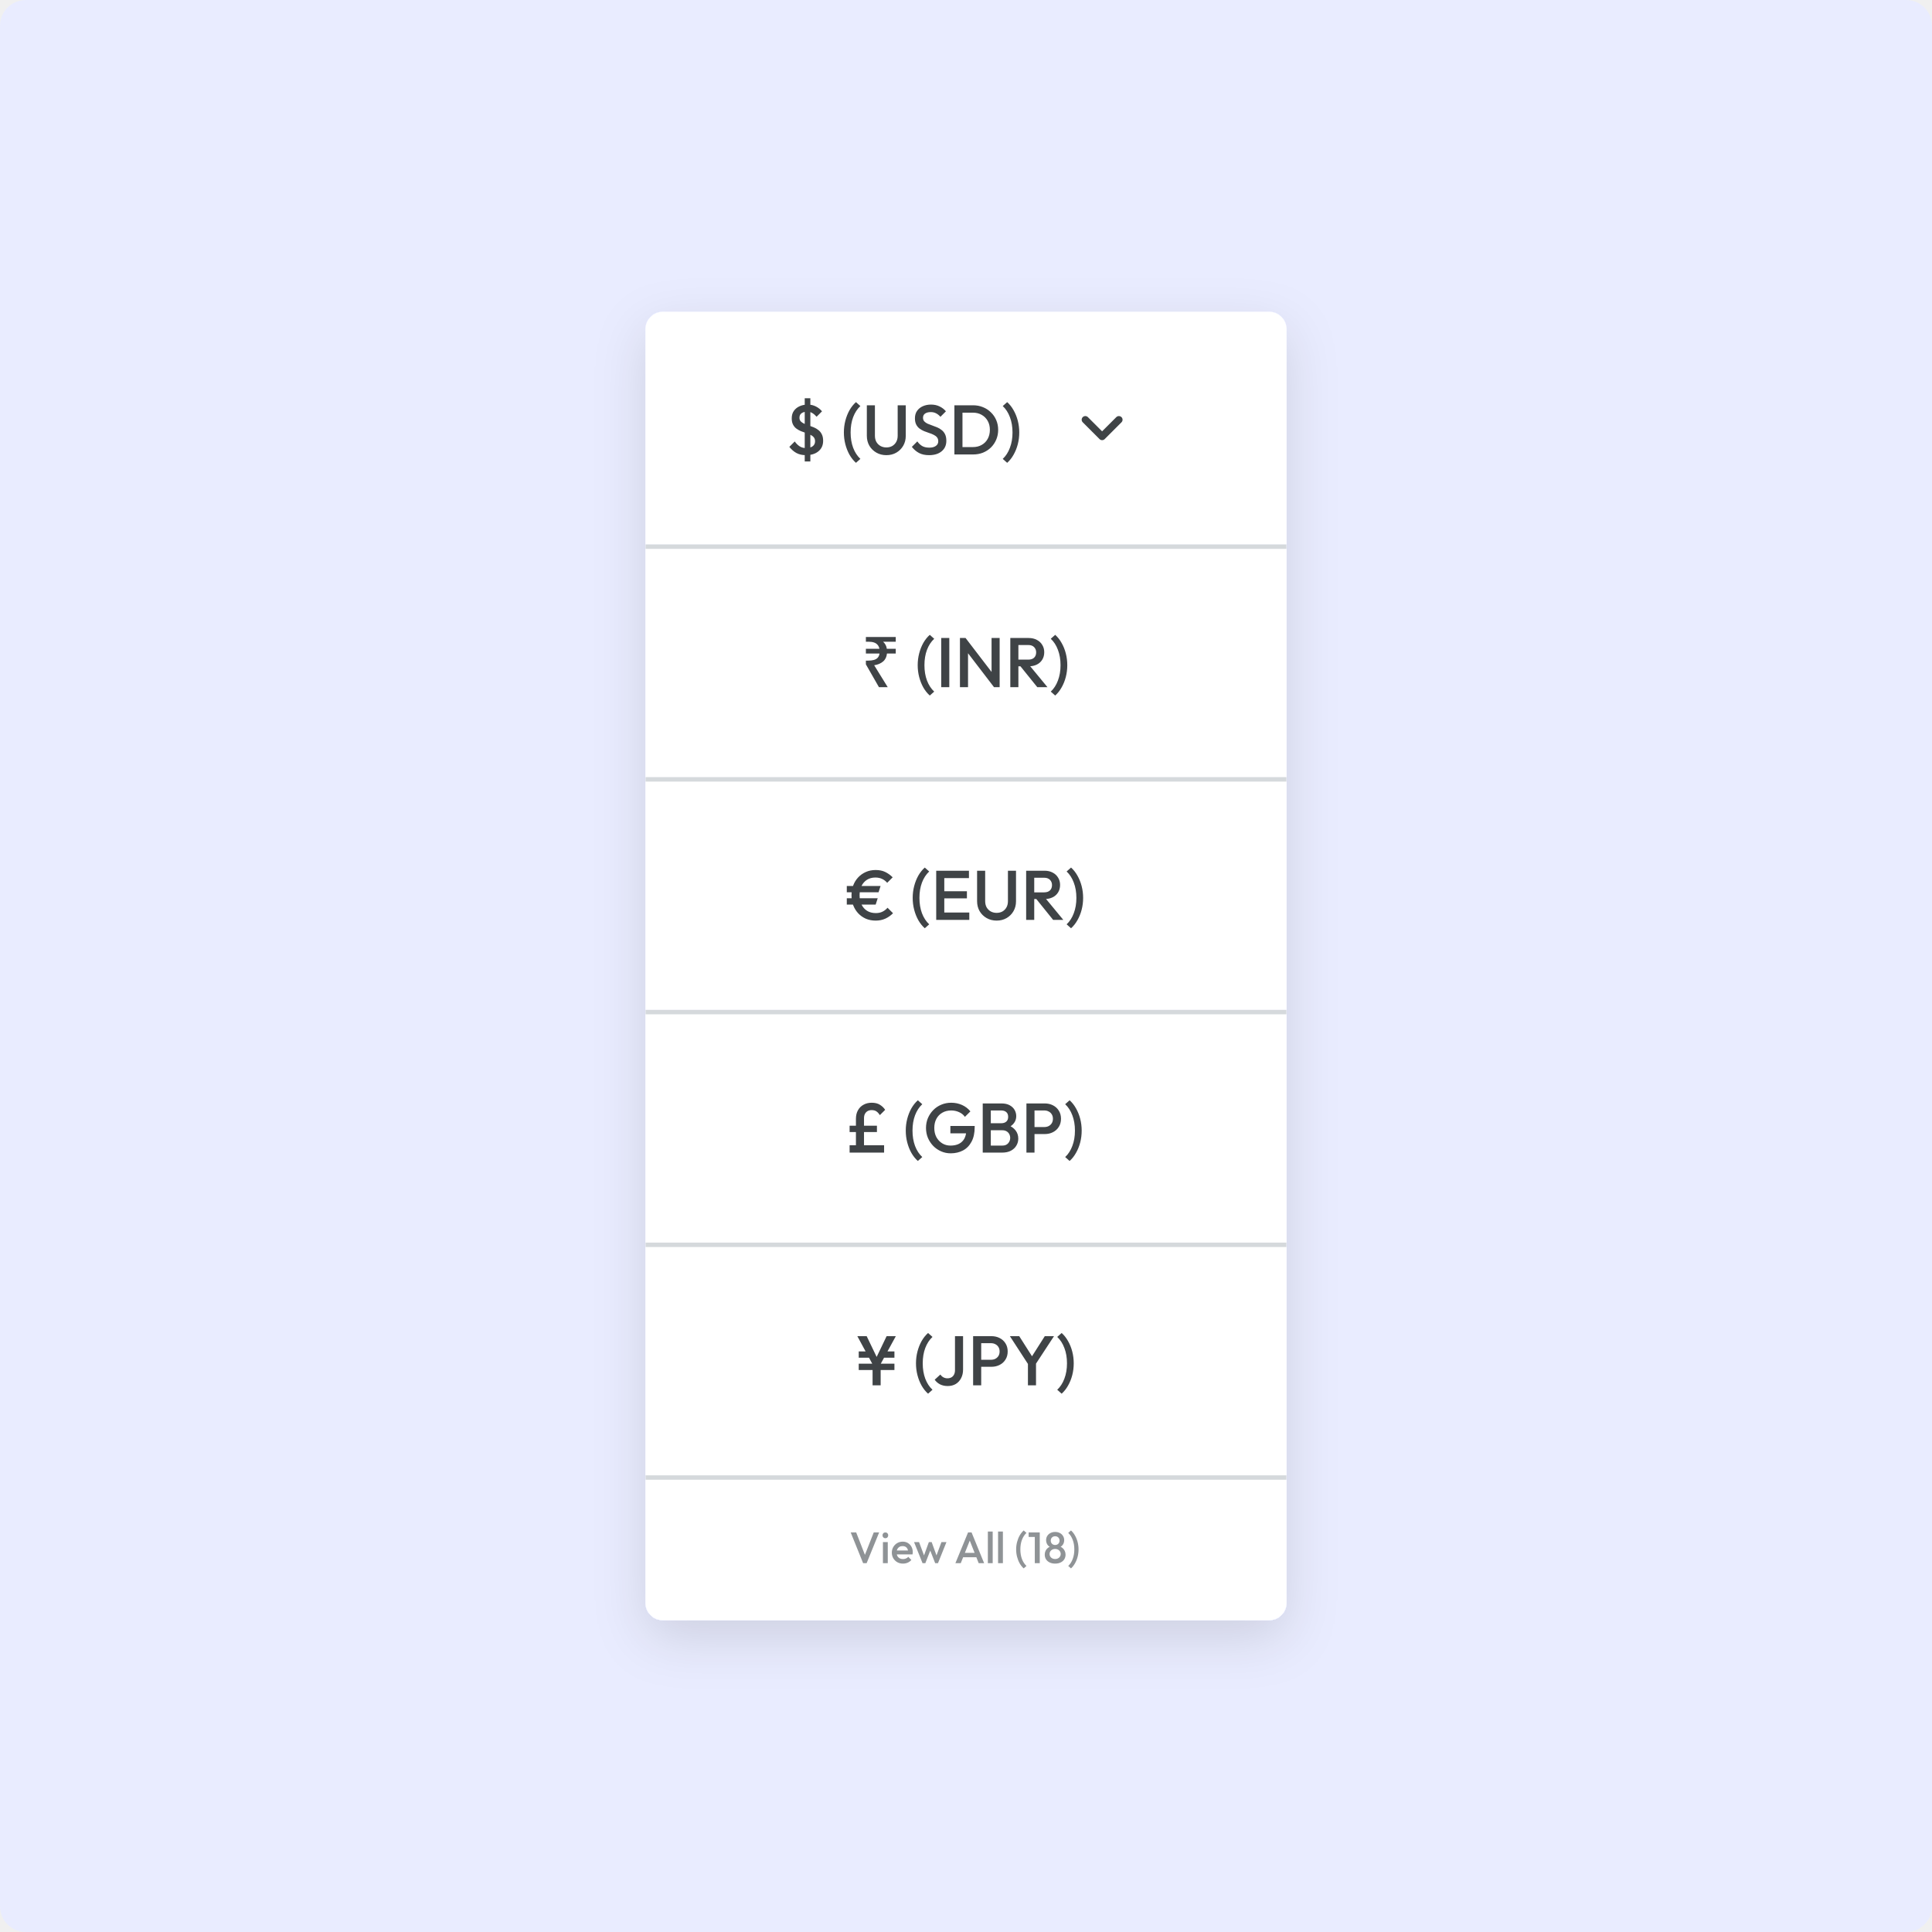
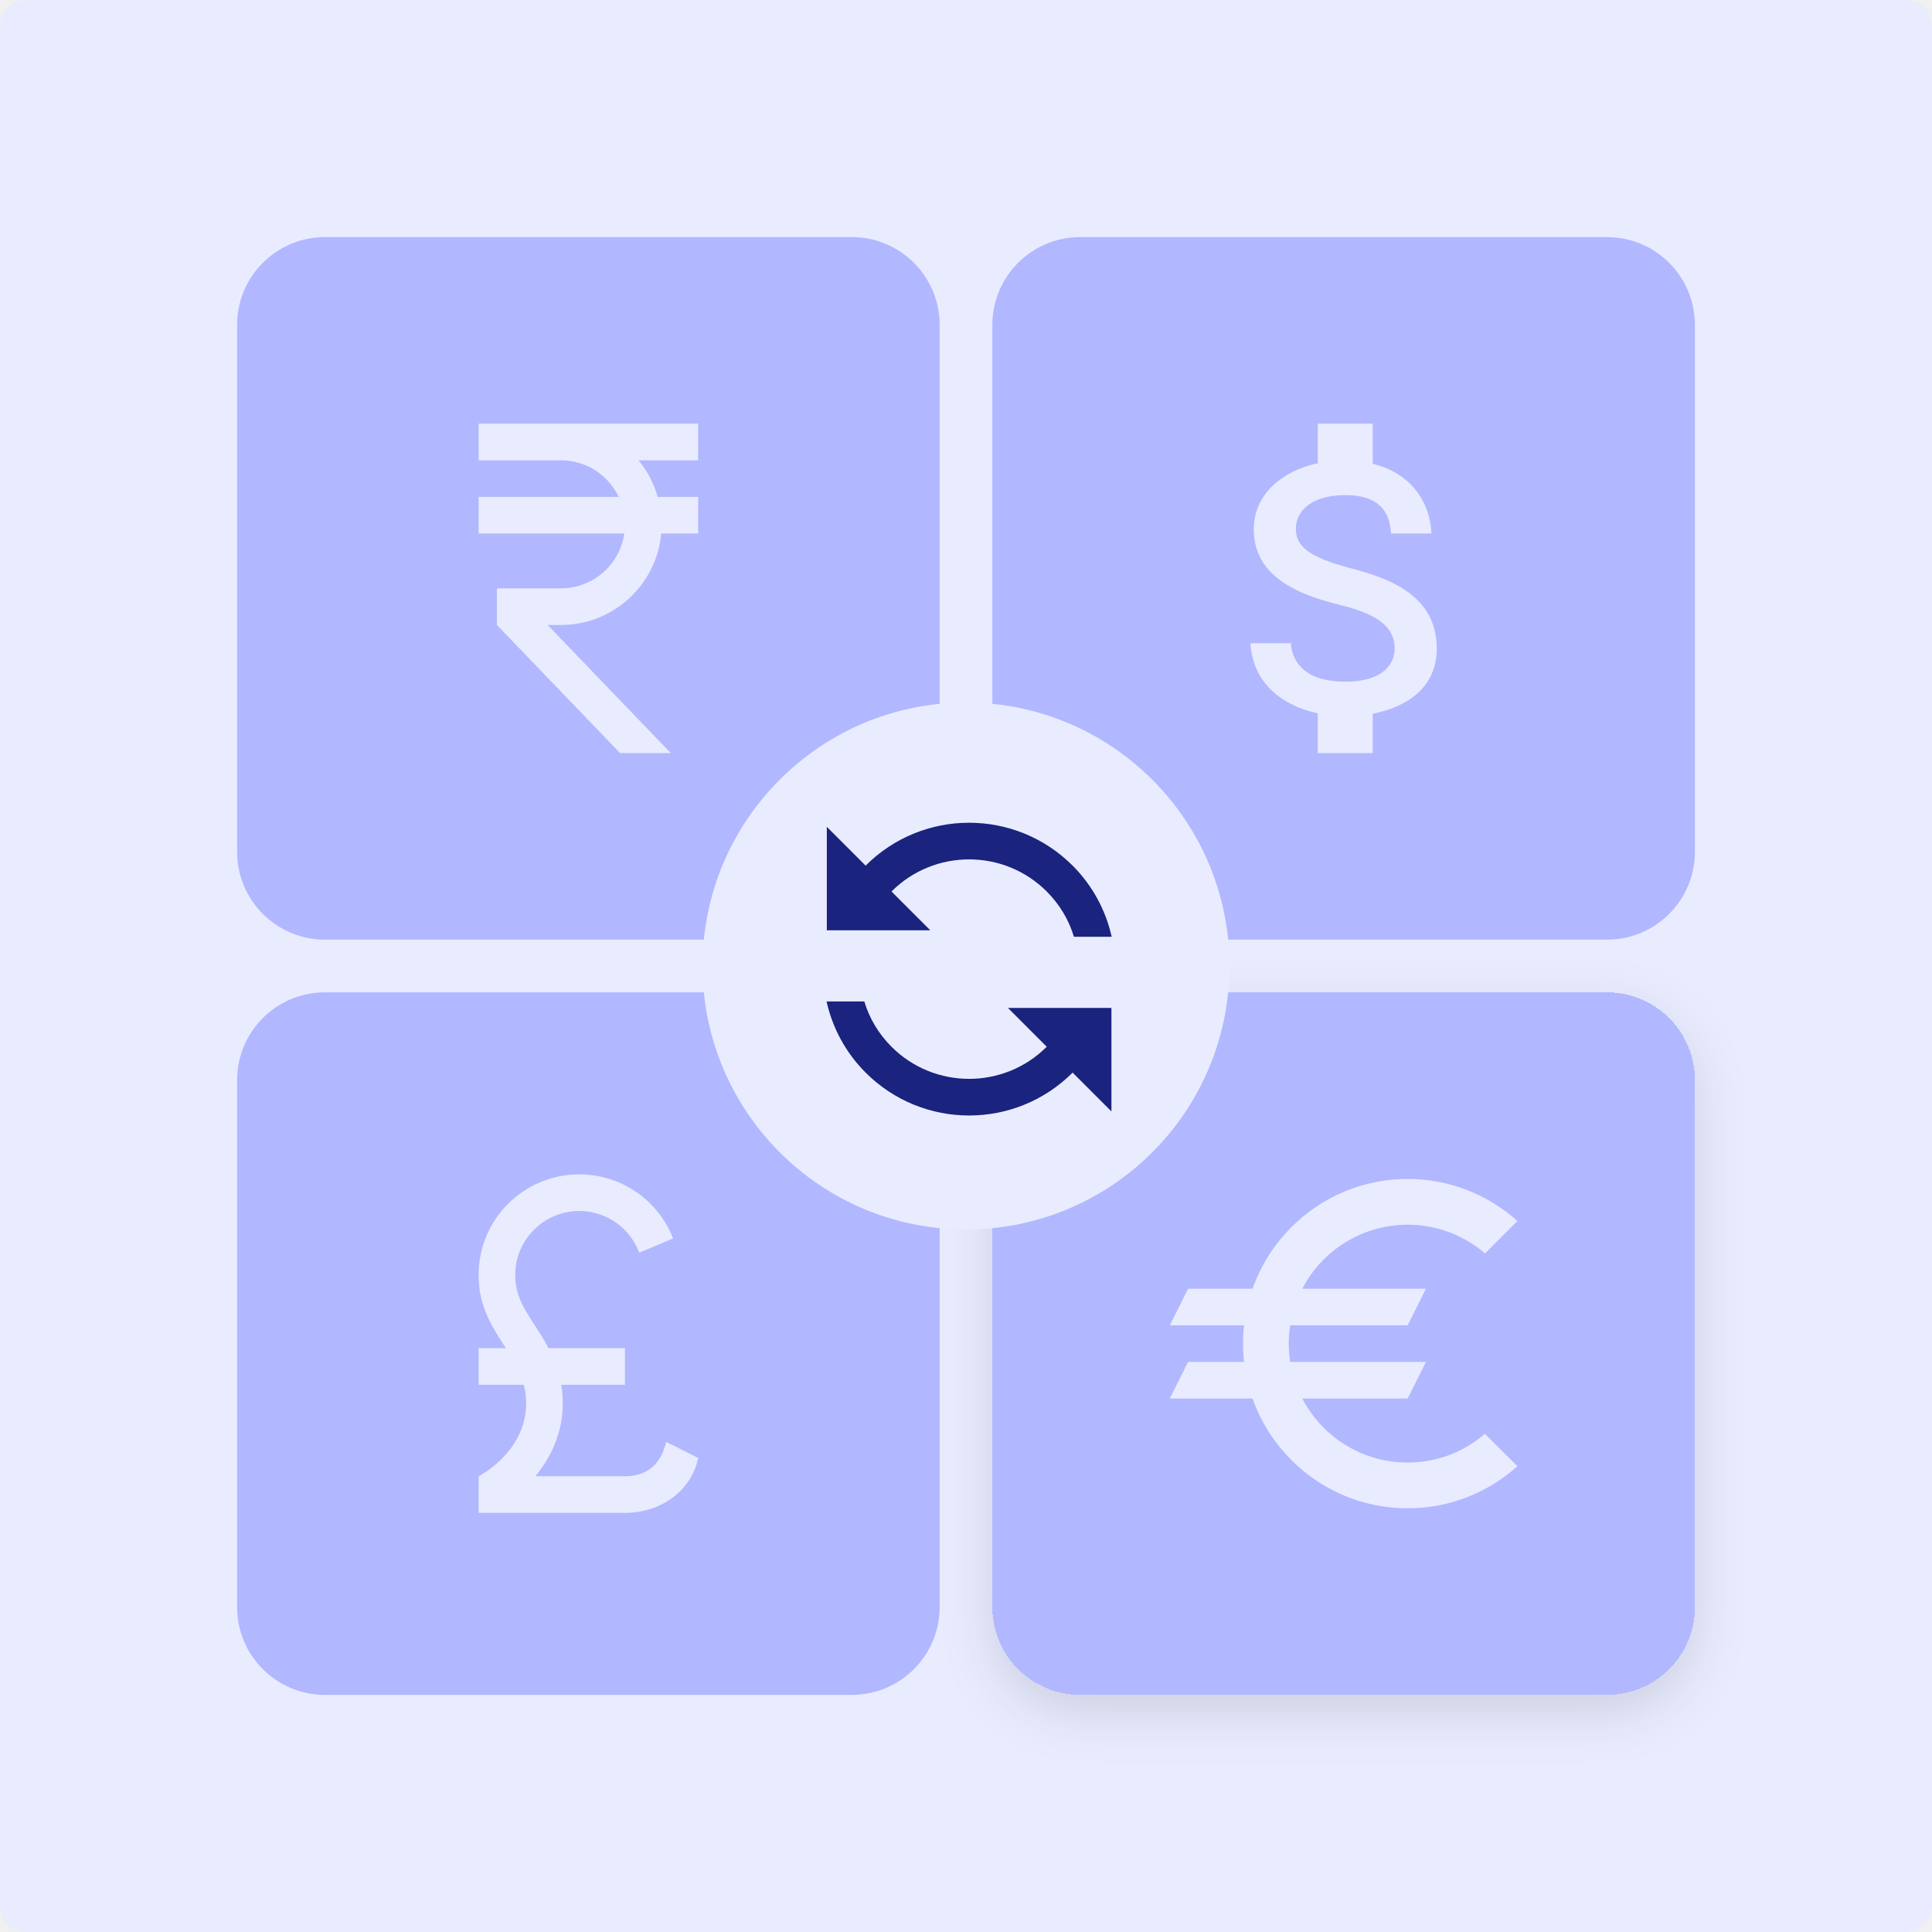
<svg xmlns="http://www.w3.org/2000/svg" width="440" height="440" viewBox="0 0 440 440" fill="none">
  <rect width="440" height="440" rx="5.867" fill="#E9ECFF" />
-   <g filter="url(#filter0_d_1787_98)">
-     <path d="M147 75C147 72.791 148.791 71 151 71H289C291.209 71 293 72.791 293 75V124H147V75Z" fill="white" />
-     <path d="M183.528 103.66C182.717 103.66 182.008 103.5 181.4 103.18C180.803 102.86 180.259 102.391 179.768 101.772L181 100.54C181.309 100.988 181.672 101.351 182.088 101.628C182.504 101.905 183.005 102.044 183.592 102.044C184.211 102.044 184.701 101.911 185.064 101.644C185.437 101.377 185.624 100.999 185.624 100.508C185.624 100.135 185.528 99.831 185.336 99.596C185.144 99.361 184.888 99.169 184.568 99.02C184.259 98.86 183.912 98.721 183.528 98.604C183.155 98.476 182.776 98.337 182.392 98.188C182.019 98.028 181.672 97.831 181.352 97.596C181.043 97.361 180.792 97.057 180.6 96.684C180.408 96.311 180.312 95.836 180.312 95.26C180.312 94.599 180.472 94.039 180.792 93.58C181.123 93.111 181.565 92.753 182.12 92.508C182.675 92.263 183.293 92.14 183.976 92.14C184.637 92.14 185.251 92.284 185.816 92.572C186.381 92.86 186.845 93.228 187.208 93.676L185.976 94.908C185.656 94.545 185.325 94.263 184.984 94.06C184.653 93.857 184.301 93.756 183.928 93.756C183.331 93.756 182.872 93.873 182.552 94.108C182.232 94.332 182.072 94.673 182.072 95.132C182.072 95.473 182.168 95.751 182.36 95.964C182.563 96.167 182.824 96.343 183.144 96.492C183.464 96.631 183.811 96.764 184.184 96.892C184.568 97.02 184.952 97.164 185.336 97.324C185.72 97.484 186.072 97.692 186.392 97.948C186.712 98.193 186.968 98.513 187.16 98.908C187.363 99.303 187.464 99.799 187.464 100.396C187.464 101.399 187.107 102.193 186.392 102.78C185.688 103.367 184.733 103.66 183.528 103.66ZM183.272 105.1V90.7H184.552V105.1H183.272ZM194.939 105.404C194.374 104.903 193.883 104.289 193.467 103.564C193.062 102.839 192.747 102.044 192.523 101.18C192.299 100.316 192.187 99.42 192.187 98.492C192.187 97.564 192.299 96.668 192.523 95.804C192.747 94.94 193.062 94.145 193.467 93.42C193.883 92.695 194.374 92.081 194.939 91.58L195.947 92.476C195.243 93.127 194.694 93.969 194.299 95.004C193.915 96.028 193.723 97.191 193.723 98.492C193.723 99.783 193.915 100.945 194.299 101.98C194.694 103.015 195.243 103.857 195.947 104.508L194.939 105.404ZM201.864 103.66C201.021 103.66 200.264 103.468 199.592 103.084C198.92 102.7 198.387 102.177 197.992 101.516C197.608 100.844 197.416 100.087 197.416 99.244V92.3H199.256V99.228C199.256 99.772 199.368 100.247 199.592 100.652C199.827 101.047 200.141 101.356 200.536 101.58C200.931 101.793 201.373 101.9 201.864 101.9C202.365 101.9 202.808 101.793 203.192 101.58C203.576 101.356 203.88 101.047 204.104 100.652C204.328 100.247 204.44 99.777 204.44 99.244V92.3H206.28V99.26C206.28 100.103 206.088 100.855 205.704 101.516C205.32 102.177 204.797 102.7 204.136 103.084C203.475 103.468 202.717 103.66 201.864 103.66ZM211.586 103.66C210.701 103.66 209.949 103.5 209.33 103.18C208.711 102.86 208.157 102.391 207.666 101.772L208.914 100.524C209.223 100.972 209.591 101.324 210.018 101.58C210.445 101.825 210.989 101.948 211.65 101.948C212.269 101.948 212.759 101.82 213.122 101.564C213.495 101.308 213.682 100.956 213.682 100.508C213.682 100.135 213.586 99.831 213.394 99.596C213.202 99.361 212.946 99.169 212.626 99.02C212.317 98.86 211.97 98.721 211.586 98.604C211.213 98.476 210.834 98.337 210.45 98.188C210.077 98.028 209.73 97.831 209.41 97.596C209.101 97.361 208.85 97.057 208.658 96.684C208.466 96.311 208.37 95.836 208.37 95.26C208.37 94.599 208.53 94.039 208.85 93.58C209.181 93.111 209.623 92.753 210.178 92.508C210.733 92.263 211.351 92.14 212.034 92.14C212.77 92.14 213.426 92.284 214.002 92.572C214.589 92.86 215.063 93.228 215.426 93.676L214.178 94.924C213.858 94.561 213.522 94.295 213.17 94.124C212.829 93.943 212.434 93.852 211.986 93.852C211.431 93.852 210.994 93.964 210.674 94.188C210.365 94.412 210.21 94.727 210.21 95.132C210.21 95.473 210.306 95.751 210.498 95.964C210.69 96.167 210.941 96.343 211.25 96.492C211.57 96.631 211.917 96.764 212.29 96.892C212.674 97.02 213.053 97.164 213.426 97.324C213.81 97.484 214.157 97.692 214.466 97.948C214.786 98.193 215.042 98.513 215.234 98.908C215.426 99.303 215.522 99.799 215.522 100.396C215.522 101.399 215.165 102.193 214.45 102.78C213.746 103.367 212.791 103.66 211.586 103.66ZM218.621 103.5V101.82H221.565C222.333 101.82 223.005 101.655 223.581 101.324C224.167 100.993 224.621 100.535 224.941 99.948C225.271 99.351 225.437 98.663 225.437 97.884C225.437 97.116 225.271 96.439 224.941 95.852C224.61 95.265 224.151 94.807 223.565 94.476C222.989 94.145 222.322 93.98 221.565 93.98H218.621V92.3H221.613C222.423 92.3 223.175 92.444 223.869 92.732C224.562 93.009 225.165 93.404 225.677 93.916C226.199 94.417 226.605 95.009 226.893 95.692C227.181 96.364 227.325 97.1 227.325 97.9C227.325 98.689 227.181 99.425 226.893 100.108C226.605 100.791 226.205 101.388 225.693 101.9C225.181 102.401 224.578 102.796 223.885 103.084C223.191 103.361 222.445 103.5 221.645 103.5H218.621ZM217.357 103.5V92.3H219.197V103.5H217.357ZM229.376 105.404L228.368 104.508C229.072 103.857 229.616 103.015 230 101.98C230.395 100.945 230.592 99.783 230.592 98.492C230.592 97.191 230.395 96.028 230 95.004C229.616 93.969 229.072 93.127 228.368 92.476L229.376 91.58C229.942 92.081 230.427 92.695 230.832 93.42C231.248 94.145 231.568 94.94 231.792 95.804C232.016 96.668 232.128 97.564 232.128 98.492C232.128 99.42 232.016 100.316 231.792 101.18C231.568 102.044 231.248 102.839 230.832 103.564C230.427 104.289 229.942 104.903 229.376 105.404Z" fill="#3F4346" />
-     <path d="M254.229 95L250.996 98.233L247.762 95C247.437 94.675 246.912 94.675 246.587 95C246.263 95.325 246.263 95.85 246.587 96.175L250.412 100C250.738 100.325 251.262 100.325 251.588 100L255.412 96.175C255.737 95.85 255.737 95.325 255.412 95C255.087 94.683 254.554 94.675 254.229 95Z" fill="#3F4346" />
-     <mask id="path-5-inside-1_1787_98" fill="white">
-       <path d="M147 124H293V177H147V124Z" />
-     </mask>
-     <path d="M147 124H293V177H147V124Z" fill="white" />
-     <path d="M147 124V125H293V124V123H147V124Z" fill="#D5D9DC" mask="url(#path-5-inside-1_1787_98)" />
-     <path d="M200.176 156.5L197.2 151.3V150.452H197.728C198.24 150.452 198.677 150.399 199.04 150.292C199.403 150.185 199.691 150.015 199.904 149.78C200.117 149.535 200.251 149.22 200.304 148.836H197.2V147.764H200.288C200.213 147.401 200.075 147.103 199.872 146.868C199.669 146.623 199.397 146.441 199.056 146.324C198.715 146.207 198.304 146.148 197.824 146.148H197.2V145.076H204V146.148H201.12C201.344 146.351 201.531 146.585 201.68 146.852C201.829 147.119 201.925 147.423 201.968 147.764H204V148.836H202C201.925 149.615 201.627 150.223 201.104 150.66C200.592 151.097 199.92 151.38 199.088 151.508L202.176 156.5H200.176ZM211.751 158.404C211.186 157.903 210.695 157.289 210.279 156.564C209.874 155.839 209.559 155.044 209.335 154.18C209.111 153.316 208.999 152.42 208.999 151.492C208.999 150.564 209.111 149.668 209.335 148.804C209.559 147.94 209.874 147.145 210.279 146.42C210.695 145.695 211.186 145.081 211.751 144.58L212.759 145.476C212.055 146.127 211.506 146.969 211.111 148.004C210.727 149.028 210.535 150.191 210.535 151.492C210.535 152.783 210.727 153.945 211.111 154.98C211.506 156.015 212.055 156.857 212.759 157.508L211.751 158.404ZM214.357 156.5V145.3H216.197V156.5H214.357ZM218.622 156.5V145.3H219.902L220.462 147.412V156.5H218.622ZM226.382 156.5L219.678 147.748L219.902 145.3L226.606 154.052L226.382 156.5ZM226.382 156.5L225.822 154.532V145.3H227.662V156.5H226.382ZM231.355 151.748V150.228H234.187C234.752 150.228 235.19 150.084 235.499 149.796C235.819 149.497 235.979 149.087 235.979 148.564C235.979 148.095 235.824 147.7 235.515 147.38C235.206 147.06 234.768 146.9 234.203 146.9H231.355V145.3H234.283C234.987 145.3 235.606 145.444 236.139 145.732C236.672 146.009 237.083 146.393 237.371 146.884C237.67 147.364 237.819 147.913 237.819 148.532C237.819 149.183 237.67 149.748 237.371 150.228C237.083 150.708 236.672 151.081 236.139 151.348C235.606 151.615 234.987 151.748 234.283 151.748H231.355ZM230.091 156.5V145.3H231.931V156.5H230.091ZM236.235 156.5L232.315 151.636L234.027 151.012L238.555 156.5H236.235ZM240.314 158.404L239.306 157.508C240.01 156.857 240.554 156.015 240.938 154.98C241.333 153.945 241.53 152.783 241.53 151.492C241.53 150.191 241.333 149.028 240.938 148.004C240.554 146.969 240.01 146.127 239.306 145.476L240.314 144.58C240.879 145.081 241.365 145.695 241.77 146.42C242.186 147.145 242.506 147.94 242.73 148.804C242.954 149.668 243.066 150.564 243.066 151.492C243.066 152.42 242.954 153.316 242.73 154.18C242.506 155.044 242.186 155.839 241.77 156.564C241.365 157.289 240.879 157.903 240.314 158.404Z" fill="#3F4346" />
-     <mask id="path-8-inside-2_1787_98" fill="white">
-       <path d="M147 177H293V230H147V177Z" />
-     </mask>
-     <path d="M147 177H293V230H147V177Z" fill="white" />
-     <path d="M147 177V178H293V177V176H147V177Z" fill="#D5D9DC" mask="url(#path-8-inside-2_1787_98)" />
-     <path d="M199.428 209.66C198.607 209.66 197.86 209.516 197.188 209.228C196.516 208.929 195.935 208.519 195.444 207.996C194.953 207.463 194.575 206.849 194.308 206.156C194.052 205.452 193.924 204.7 193.924 203.9C193.924 203.1 194.052 202.353 194.308 201.66C194.575 200.956 194.953 200.343 195.444 199.82C195.935 199.297 196.516 198.887 197.188 198.588C197.86 198.289 198.607 198.14 199.428 198.14C200.271 198.14 200.996 198.289 201.604 198.588C202.223 198.887 202.788 199.292 203.3 199.804L202.052 201.052C201.721 200.668 201.337 200.375 200.9 200.172C200.463 199.959 199.945 199.852 199.348 199.852C198.623 199.852 197.988 200.023 197.444 200.364C196.911 200.705 196.495 201.18 196.196 201.788C195.908 202.396 195.764 203.1 195.764 203.9C195.764 204.7 195.913 205.404 196.212 206.012C196.511 206.62 196.932 207.095 197.476 207.436C198.031 207.777 198.692 207.948 199.46 207.948C200.047 207.948 200.553 207.841 200.98 207.628C201.417 207.415 201.801 207.116 202.132 206.732L203.38 207.98C202.868 208.503 202.287 208.913 201.636 209.212C200.985 209.511 200.249 209.66 199.428 209.66ZM192.852 203.212V201.772H200.548L200.084 203.212H192.852ZM192.852 206.012V204.572H199.892L199.428 206.012H192.852ZM210.611 211.404C210.045 210.903 209.555 210.289 209.139 209.564C208.733 208.839 208.419 208.044 208.195 207.18C207.971 206.316 207.859 205.42 207.859 204.492C207.859 203.564 207.971 202.668 208.195 201.804C208.419 200.94 208.733 200.145 209.139 199.42C209.555 198.695 210.045 198.081 210.611 197.58L211.619 198.476C210.915 199.127 210.365 199.969 209.971 201.004C209.587 202.028 209.395 203.191 209.395 204.492C209.395 205.783 209.587 206.945 209.971 207.98C210.365 209.015 210.915 209.857 211.619 210.508L210.611 211.404ZM213.216 209.5V198.3H215.056V209.5H213.216ZM214.48 209.5V207.82H220.752V209.5H214.48ZM214.48 204.588V202.972H220.208V204.588H214.48ZM214.48 199.98V198.3H220.672V199.98H214.48ZM226.974 209.66C226.131 209.66 225.374 209.468 224.702 209.084C224.03 208.7 223.496 208.177 223.102 207.516C222.718 206.844 222.526 206.087 222.526 205.244V198.3H224.366V205.228C224.366 205.772 224.478 206.247 224.702 206.652C224.936 207.047 225.251 207.356 225.646 207.58C226.04 207.793 226.483 207.9 226.974 207.9C227.475 207.9 227.918 207.793 228.302 207.58C228.686 207.356 228.99 207.047 229.214 206.652C229.438 206.247 229.55 205.777 229.55 205.244V198.3H231.39V205.26C231.39 206.103 231.198 206.855 230.814 207.516C230.43 208.177 229.907 208.7 229.246 209.084C228.584 209.468 227.827 209.66 226.974 209.66ZM234.964 204.748V203.228H237.796C238.362 203.228 238.799 203.084 239.108 202.796C239.428 202.497 239.588 202.087 239.588 201.564C239.588 201.095 239.434 200.7 239.124 200.38C238.815 200.06 238.378 199.9 237.812 199.9H234.964V198.3H237.892C238.596 198.3 239.215 198.444 239.748 198.732C240.282 199.009 240.692 199.393 240.98 199.884C241.279 200.364 241.428 200.913 241.428 201.532C241.428 202.183 241.279 202.748 240.98 203.228C240.692 203.708 240.282 204.081 239.748 204.348C239.215 204.615 238.596 204.748 237.892 204.748H234.964ZM233.7 209.5V198.3H235.54V209.5H233.7ZM239.844 209.5L235.924 204.636L237.636 204.012L242.164 209.5H239.844ZM243.923 211.404L242.915 210.508C243.619 209.857 244.163 209.015 244.547 207.98C244.942 206.945 245.139 205.783 245.139 204.492C245.139 203.191 244.942 202.028 244.547 201.004C244.163 199.969 243.619 199.127 242.915 198.476L243.923 197.58C244.489 198.081 244.974 198.695 245.379 199.42C245.795 200.145 246.115 200.94 246.339 201.804C246.563 202.668 246.675 203.564 246.675 204.492C246.675 205.42 246.563 206.316 246.339 207.18C246.115 208.044 245.795 208.839 245.379 209.564C244.974 210.289 244.489 210.903 243.923 211.404Z" fill="#3F4346" />
-     <mask id="path-11-inside-3_1787_98" fill="white">
-       <path d="M147 230H293V283H147V230Z" />
-     </mask>
-     <path d="M147 230H293V283H147V230Z" fill="white" />
-     <path d="M147 230V231H293V230V229H147V230Z" fill="#D5D9DC" mask="url(#path-11-inside-3_1787_98)" />
-     <path d="M194.932 262.5V254.82C194.932 254.052 195.087 253.396 195.396 252.852C195.705 252.297 196.132 251.876 196.676 251.588C197.22 251.289 197.833 251.14 198.516 251.14C199.295 251.14 199.929 251.3 200.42 251.62C200.911 251.929 201.3 252.308 201.588 252.756L200.388 253.956C200.153 253.593 199.897 253.316 199.62 253.124C199.343 252.921 198.969 252.82 198.5 252.82C198.159 252.82 197.855 252.895 197.588 253.044C197.332 253.193 197.129 253.407 196.98 253.684C196.841 253.951 196.772 254.276 196.772 254.66V262.5H194.932ZM193.492 262.5V260.82H201.348V262.5H193.492ZM193.492 257.812V256.372H199.716V257.812H193.492ZM209.033 264.404C208.467 263.903 207.977 263.289 207.561 262.564C207.155 261.839 206.841 261.044 206.617 260.18C206.393 259.316 206.281 258.42 206.281 257.492C206.281 256.564 206.393 255.668 206.617 254.804C206.841 253.94 207.155 253.145 207.561 252.42C207.977 251.695 208.467 251.081 209.033 250.58L210.041 251.476C209.337 252.127 208.787 252.969 208.393 254.004C208.009 255.028 207.817 256.191 207.817 257.492C207.817 258.783 208.009 259.945 208.393 260.98C208.787 262.015 209.337 262.857 210.041 263.508L209.033 264.404ZM216.506 262.66C215.738 262.66 215.013 262.511 214.33 262.212C213.648 261.913 213.05 261.503 212.538 260.98C212.026 260.447 211.621 259.833 211.322 259.14C211.034 258.436 210.89 257.684 210.89 256.884C210.89 256.084 211.034 255.337 211.322 254.644C211.621 253.951 212.026 253.343 212.538 252.82C213.061 252.287 213.669 251.876 214.362 251.588C215.066 251.289 215.824 251.14 216.634 251.14C217.52 251.14 218.341 251.311 219.098 251.652C219.856 251.993 220.49 252.479 221.002 253.108L219.754 254.356C219.424 253.887 218.981 253.529 218.426 253.284C217.872 253.028 217.274 252.9 216.634 252.9C215.866 252.9 215.189 253.071 214.602 253.412C214.026 253.743 213.578 254.207 213.258 254.804C212.938 255.401 212.778 256.095 212.778 256.884C212.778 257.673 212.938 258.372 213.258 258.98C213.589 259.577 214.032 260.047 214.586 260.388C215.141 260.729 215.77 260.9 216.474 260.9C217.221 260.9 217.861 260.767 218.394 260.5C218.938 260.223 219.354 259.817 219.642 259.284C219.93 258.74 220.074 258.073 220.074 257.284L221.226 258.116H216.442V256.436H221.978V256.692C221.978 258.025 221.738 259.135 221.258 260.02C220.789 260.905 220.144 261.567 219.322 262.004C218.501 262.441 217.562 262.66 216.506 262.66ZM225.074 262.5V260.9H228.29C228.855 260.9 229.292 260.724 229.602 260.372C229.911 260.02 230.066 259.615 230.066 259.156C230.066 258.847 229.996 258.559 229.858 258.292C229.719 258.025 229.516 257.812 229.25 257.652C228.983 257.492 228.663 257.412 228.29 257.412H225.074V255.812H228.018C228.498 255.812 228.882 255.689 229.17 255.444C229.458 255.199 229.602 254.836 229.602 254.356C229.602 253.876 229.458 253.513 229.17 253.268C228.882 253.023 228.498 252.9 228.018 252.9H225.074V251.3H228.066C228.823 251.3 229.452 251.439 229.954 251.716C230.455 251.993 230.828 252.351 231.074 252.788C231.319 253.225 231.442 253.695 231.442 254.196C231.442 254.783 231.276 255.3 230.946 255.748C230.626 256.196 230.151 256.559 229.522 256.836L229.666 256.26C230.37 256.548 230.919 256.953 231.314 257.476C231.708 257.999 231.906 258.612 231.906 259.316C231.906 259.892 231.762 260.42 231.474 260.9C231.196 261.38 230.78 261.769 230.226 262.068C229.682 262.356 229.01 262.5 228.21 262.5H225.074ZM223.81 262.5V251.3H225.65V262.5H223.81ZM235.027 258.276V256.676H237.827C238.211 256.676 238.547 256.601 238.835 256.452C239.134 256.292 239.368 256.073 239.539 255.796C239.71 255.508 239.795 255.172 239.795 254.788C239.795 254.404 239.71 254.073 239.539 253.796C239.368 253.508 239.134 253.289 238.835 253.14C238.547 252.98 238.211 252.9 237.827 252.9H235.027V251.3H237.923C238.627 251.3 239.256 251.444 239.811 251.732C240.376 252.02 240.819 252.425 241.139 252.948C241.47 253.471 241.635 254.084 241.635 254.788C241.635 255.492 241.47 256.105 241.139 256.628C240.819 257.151 240.376 257.556 239.811 257.844C239.256 258.132 238.627 258.276 237.923 258.276H235.027ZM233.763 262.5V251.3H235.603V262.5H233.763ZM243.595 264.404L242.587 263.508C243.291 262.857 243.835 262.015 244.219 260.98C244.614 259.945 244.811 258.783 244.811 257.492C244.811 256.191 244.614 255.028 244.219 254.004C243.835 252.969 243.291 252.127 242.587 251.476L243.595 250.58C244.16 251.081 244.646 251.695 245.051 252.42C245.467 253.145 245.787 253.94 246.011 254.804C246.235 255.668 246.347 256.564 246.347 257.492C246.347 258.42 246.235 259.316 246.011 260.18C245.787 261.044 245.467 261.839 245.051 262.564C244.646 263.289 244.16 263.903 243.595 264.404Z" fill="#3F4346" />
-     <mask id="path-14-inside-4_1787_98" fill="white">
-       <path d="M147 283H293V336H147V283Z" />
-     </mask>
-     <path d="M147 283H293V336H147V283Z" fill="white" />
-     <path d="M147 283V284H293V283V282H147V283Z" fill="#D5D9DC" mask="url(#path-14-inside-4_1787_98)" />
-     <path d="M198.98 311.18L195.252 304.3H197.38L200.148 310.06H199.156L201.924 304.3H204.02L200.26 311.18H198.98ZM198.724 315.5V310.188H200.564V315.5H198.724ZM198.068 307.772L198.564 309.212H195.572V307.772H198.068ZM195.572 312.012V310.572H203.7V312.012H195.572ZM200.852 309.212L201.492 307.772H203.7V309.212H200.852ZM211.361 317.404C210.795 316.903 210.305 316.289 209.889 315.564C209.483 314.839 209.169 314.044 208.945 313.18C208.721 312.316 208.609 311.42 208.609 310.492C208.609 309.564 208.721 308.668 208.945 307.804C209.169 306.94 209.483 306.145 209.889 305.42C210.305 304.695 210.795 304.081 211.361 303.58L212.369 304.476C211.665 305.127 211.115 305.969 210.721 307.004C210.337 308.028 210.145 309.191 210.145 310.492C210.145 311.783 210.337 312.945 210.721 313.98C211.115 315.015 211.665 315.857 212.369 316.508L211.361 317.404ZM215.828 315.66C215.177 315.66 214.596 315.532 214.084 315.276C213.583 315.009 213.177 314.657 212.868 314.22L214.164 313.036C214.345 313.313 214.575 313.527 214.852 313.676C215.129 313.825 215.433 313.9 215.764 313.9C216.127 313.9 216.436 313.825 216.692 313.676C216.948 313.527 217.145 313.313 217.284 313.036C217.423 312.759 217.492 312.428 217.492 312.044V304.3H219.332V311.9C219.332 312.647 219.183 313.303 218.884 313.868C218.596 314.433 218.191 314.876 217.668 315.196C217.145 315.505 216.532 315.66 215.828 315.66ZM222.886 311.276V309.676H225.686C226.07 309.676 226.406 309.601 226.694 309.452C226.993 309.292 227.228 309.073 227.398 308.796C227.569 308.508 227.654 308.172 227.654 307.788C227.654 307.404 227.569 307.073 227.398 306.796C227.228 306.508 226.993 306.289 226.694 306.14C226.406 305.98 226.07 305.9 225.686 305.9H222.886V304.3H225.782C226.486 304.3 227.116 304.444 227.67 304.732C228.236 305.02 228.678 305.425 228.998 305.948C229.329 306.471 229.494 307.084 229.494 307.788C229.494 308.492 229.329 309.105 228.998 309.628C228.678 310.151 228.236 310.556 227.67 310.844C227.116 311.132 226.486 311.276 225.782 311.276H222.886ZM221.622 315.5V304.3H223.462V315.5H221.622ZM234.361 311.02L229.993 304.3H232.121L235.529 309.66H234.537L237.945 304.3H240.041L235.641 311.02H234.361ZM234.105 315.5V309.868H235.945V315.5H234.105ZM241.783 317.404L240.775 316.508C241.479 315.857 242.023 315.015 242.407 313.98C242.801 312.945 242.999 311.783 242.999 310.492C242.999 309.191 242.801 308.028 242.407 307.004C242.023 305.969 241.479 305.127 240.775 304.476L241.783 303.58C242.348 304.081 242.833 304.695 243.239 305.42C243.655 306.145 243.975 306.94 244.199 307.804C244.423 308.668 244.535 309.564 244.535 310.492C244.535 311.42 244.423 312.316 244.199 313.18C243.975 314.044 243.655 314.839 243.239 315.564C242.833 316.289 242.348 316.903 241.783 317.404Z" fill="#3F4346" />
-     <mask id="path-17-inside-5_1787_98" fill="white">
-       <path d="M147 336H293V365C293 367.209 291.209 369 289 369H151C148.791 369 147 367.209 147 365V336Z" />
-     </mask>
-     <path d="M147 336H293V365C293 367.209 291.209 369 289 369H151C148.791 369 147 367.209 147 365V336Z" fill="white" />
-     <path d="M147 335H293V337H147V335ZM293 369H147H293ZM147 369V336V369ZM293 336V369V336Z" fill="#D5D9DC" mask="url(#path-17-inside-5_1787_98)" />
-     <path d="M196.57 356L193.74 349H194.99L197.2 354.67H196.76L198.99 349H200.22L197.37 356H196.57ZM201.083 356V351.2H202.183V356H201.083ZM201.633 350.32C201.446 350.32 201.29 350.257 201.163 350.13C201.043 350.003 200.983 349.847 200.983 349.66C200.983 349.473 201.043 349.317 201.163 349.19C201.29 349.063 201.446 349 201.633 349C201.826 349 201.983 349.063 202.103 349.19C202.223 349.317 202.283 349.473 202.283 349.66C202.283 349.847 202.223 350.003 202.103 350.13C201.983 350.257 201.826 350.32 201.633 350.32ZM205.647 356.1C205.167 356.1 204.733 355.993 204.347 355.78C203.967 355.56 203.663 355.26 203.437 354.88C203.217 354.5 203.107 354.073 203.107 353.6C203.107 353.127 203.217 352.703 203.437 352.33C203.657 351.95 203.953 351.65 204.327 351.43C204.707 351.21 205.127 351.1 205.587 351.1C206.033 351.1 206.427 351.203 206.767 351.41C207.113 351.617 207.383 351.9 207.577 352.26C207.777 352.62 207.877 353.03 207.877 353.49C207.877 353.57 207.87 353.653 207.857 353.74C207.85 353.82 207.837 353.91 207.817 354.01H203.877V353.11H207.247L206.837 353.47C206.823 353.177 206.767 352.93 206.667 352.73C206.567 352.53 206.423 352.377 206.237 352.27C206.057 352.163 205.833 352.11 205.567 352.11C205.287 352.11 205.043 352.17 204.837 352.29C204.63 352.41 204.47 352.58 204.357 352.8C204.243 353.013 204.187 353.27 204.187 353.57C204.187 353.87 204.247 354.133 204.367 354.36C204.487 354.587 204.657 354.763 204.877 354.89C205.097 355.01 205.35 355.07 205.637 355.07C205.883 355.07 206.11 355.027 206.317 354.94C206.53 354.853 206.71 354.727 206.857 354.56L207.557 355.27C207.323 355.543 207.04 355.75 206.707 355.89C206.373 356.03 206.02 356.1 205.647 356.1ZM210.1 356L208.17 351.2H209.31L210.61 354.69L210.27 354.7L211.54 351.2H212.18L213.45 354.7L213.11 354.69L214.41 351.2H215.55L213.62 356H212.98L211.68 352.68H212.04L210.74 356H210.1ZM217.588 356L220.468 349H221.268L224.128 356H222.888L220.648 350.33H221.068L218.808 356H217.588ZM219.008 354.65V353.65H222.718V354.65H219.008ZM224.979 356V348.8H226.079V356H224.979ZM227.303 356V348.8H228.403V356H227.303ZM233.14 357.19C232.786 356.877 232.48 356.493 232.22 356.04C231.966 355.587 231.77 355.09 231.63 354.55C231.49 354.01 231.42 353.45 231.42 352.87C231.42 352.29 231.49 351.73 231.63 351.19C231.77 350.65 231.966 350.153 232.22 349.7C232.48 349.247 232.786 348.863 233.14 348.55L233.77 349.11C233.33 349.517 232.986 350.043 232.74 350.69C232.5 351.33 232.38 352.057 232.38 352.87C232.38 353.677 232.5 354.403 232.74 355.05C232.986 355.697 233.33 356.223 233.77 356.63L233.14 357.19ZM235.668 356V349H236.798V356H235.668ZM234.268 350.03V349H236.698V350.03H234.268ZM240.303 356.1C239.823 356.1 239.406 356.013 239.053 355.84C238.699 355.667 238.423 355.427 238.222 355.12C238.029 354.807 237.933 354.453 237.933 354.06C237.933 353.747 237.993 353.46 238.113 353.2C238.239 352.933 238.419 352.707 238.653 352.52C238.893 352.333 239.176 352.2 239.503 352.12L239.473 352.44C239.206 352.367 238.979 352.247 238.793 352.08C238.613 351.913 238.476 351.717 238.383 351.49C238.289 351.263 238.243 351.027 238.243 350.78C238.243 350.407 238.329 350.08 238.503 349.8C238.683 349.513 238.929 349.29 239.243 349.13C239.556 348.97 239.909 348.89 240.303 348.89C240.703 348.89 241.056 348.97 241.363 349.13C241.676 349.29 241.919 349.513 242.093 349.8C242.273 350.08 242.363 350.407 242.363 350.78C242.363 351.027 242.316 351.263 242.223 351.49C242.129 351.717 241.993 351.913 241.813 352.08C241.633 352.247 241.406 352.367 241.133 352.44L241.103 352.12C241.436 352.2 241.719 352.333 241.953 352.52C242.186 352.707 242.363 352.933 242.483 353.2C242.609 353.46 242.673 353.747 242.673 354.06C242.673 354.453 242.576 354.807 242.383 355.12C242.189 355.427 241.913 355.667 241.553 355.84C241.199 356.013 240.783 356.1 240.303 356.1ZM240.303 355.06C240.549 355.06 240.766 355.01 240.953 354.91C241.146 354.81 241.296 354.673 241.403 354.5C241.516 354.327 241.573 354.13 241.573 353.91C241.573 353.683 241.516 353.487 241.403 353.32C241.296 353.147 241.146 353.01 240.953 352.91C240.766 352.81 240.549 352.76 240.303 352.76C240.056 352.76 239.836 352.81 239.643 352.91C239.456 353.01 239.306 353.147 239.193 353.32C239.086 353.487 239.032 353.683 239.032 353.91C239.032 354.13 239.086 354.327 239.193 354.5C239.306 354.673 239.456 354.81 239.643 354.91C239.836 355.01 240.056 355.06 240.303 355.06ZM240.303 351.86C240.596 351.86 240.836 351.767 241.023 351.58C241.209 351.393 241.303 351.153 241.303 350.86C241.303 350.567 241.209 350.33 241.023 350.15C240.836 349.963 240.596 349.87 240.303 349.87C240.016 349.87 239.776 349.963 239.583 350.15C239.396 350.33 239.303 350.567 239.303 350.86C239.303 351.153 239.396 351.393 239.583 351.58C239.776 351.767 240.016 351.86 240.303 351.86ZM243.911 357.19L243.281 356.63C243.721 356.223 244.061 355.697 244.301 355.05C244.548 354.403 244.671 353.677 244.671 352.87C244.671 352.057 244.548 351.33 244.301 350.69C244.061 350.043 243.721 349.517 243.281 349.11L243.911 348.55C244.264 348.863 244.568 349.247 244.821 349.7C245.081 350.153 245.281 350.65 245.421 351.19C245.561 351.73 245.631 352.29 245.631 352.87C245.631 353.45 245.561 354.01 245.421 354.55C245.281 355.09 245.081 355.587 244.821 356.04C244.568 356.493 244.264 356.877 243.911 357.19Z" fill="#8F9396" />
+   <rect x="54" y="54" width="160" height="160" rx="20" fill="#B1B8FF" />
+   <path d="M140.917 113.167C138.583 108.25 133.583 104.833 127.75 104.833H109V96.5H159V104.833H145.417C147.417 107.25 148.917 110.083 149.792 113.167H159V121.5H150.583C149.542 133.167 139.708 142.333 127.75 142.333H124.708L152.75 171.5H141.208L113.167 142.333V134H127.75C135.083 134 141.167 128.583 142.167 121.5H109V113.167H140.917Z" fill="#E9ECFF" />
+   <rect x="226" y="54" width="160" height="160" rx="20" fill="#B1B8FF" />
+   <path d="M307.625 129.417C298.167 126.958 295.125 124.417 295.125 120.458C295.125 115.917 299.333 112.75 306.375 112.75C313.792 112.75 316.542 116.292 316.792 121.5H326C325.708 114.333 321.333 107.75 312.625 105.625V96.5H300.125V105.5C292.042 107.25 285.542 112.5 285.542 120.542C285.542 130.167 293.5 134.958 305.125 137.75C315.542 140.25 317.625 143.917 317.625 147.792C317.625 150.667 315.583 155.25 306.375 155.25C297.792 155.25 294.417 151.417 293.958 146.5H284.792C285.292 155.625 292.125 160.75 300.125 162.458V171.5H312.625V162.542C320.75 161 327.208 156.292 327.208 147.75C327.208 135.917 317.083 131.875 307.625 129.417Z" fill="#E9ECFF" />
+   <rect x="54" y="226" width="160" height="160" rx="20" fill="#B1B8FF" />
+   <path d="M142.333 344.542C150.375 344.542 157.417 339.667 159 332.042L151.708 328.375C150.667 332.917 147.875 336.208 142.333 336.208H121.917C125.375 332.042 128.167 326.458 128.167 319.542C128.167 318.083 128.042 316.667 127.833 315.375H142.333V307.042H124.917C121.5 300.458 117.333 297.042 117.333 290.375C117.333 282.333 123.875 275.792 131.917 275.792C138.167 275.792 143.542 279.75 145.583 285.292L153.292 282.042C149.958 273.5 141.667 267.458 131.917 267.458C119.25 267.458 109 277.708 109 290.375C109 297.792 112.292 302.458 115.208 307.042H109V315.375H119.292C119.625 316.667 119.833 318.042 119.833 319.542C119.833 330.792 109 336.208 109 336.208V344.542H142.333Z" fill="#E9ECFF" />
+   <g filter="url(#filter0_d_1820_533)">
+     <rect x="226" y="226" width="160" height="160" rx="20" fill="#B1B8FF" shape-rendering="crispEdges" />
+     <path d="M320.583 333.083C310.125 333.083 301.083 327.167 296.583 318.5H320.583L324.75 310.167H293.833C293.625 308.792 293.5 307.417 293.5 306C293.5 304.583 293.625 303.208 293.833 301.833H320.583L324.75 293.5H296.583C301.083 284.833 310.167 278.917 320.583 278.917C327.292 278.917 333.458 281.375 338.208 285.458L345.583 278.083C338.958 272.125 330.167 268.5 320.583 268.5C304.25 268.5 290.417 278.958 285.25 293.5H270.583L266.417 301.833H283.333C283.167 303.208 283.083 304.583 283.083 306C283.083 307.417 283.167 308.792 283.333 310.167H270.583L266.417 318.5H285.25C290.417 333.042 304.25 343.5 320.583 343.5C330.208 343.5 338.958 339.875 345.583 333.917L338.167 326.542C333.458 330.625 327.333 333.083 320.583 333.083Z" fill="#E9ECFF" />
  </g>
+   <circle cx="220" cy="220" r="60" fill="#E9ECFF" />
+   <path d="M197.14 197.14L188.302 188.302V211.872H211.872L203.033 203.033C212.785 193.281 228.636 193.281 238.388 203.033C241.364 206.009 243.456 209.574 244.576 213.345L253.179 213.345C251.853 207.423 248.907 201.766 244.281 197.14C231.258 184.118 210.163 184.118 197.14 197.14ZM238.388 238.388C228.636 248.141 212.785 248.141 203.033 238.388C200.057 235.413 197.965 231.848 196.846 228.076H188.243C189.569 233.998 192.515 239.655 197.14 244.281C210.163 257.303 231.258 257.303 244.281 244.281L253.12 253.12L253.12 229.549L229.55 229.549L238.388 238.388Z" fill="#1A237E" />
  <defs>
-     <filter id="filter0_d_1787_98" x="135" y="63" width="170" height="322" filterUnits="userSpaceOnUse" color-interpolation-filters="sRGB">
+     <filter id="filter0_d_1820_533" x="214" y="218" width="184" height="184" filterUnits="userSpaceOnUse" color-interpolation-filters="sRGB">
      <feFlood flood-opacity="0" result="BackgroundImageFix" />
      <feColorMatrix in="SourceAlpha" type="matrix" values="0 0 0 0 0 0 0 0 0 0 0 0 0 0 0 0 0 0 127 0" result="hardAlpha" />
      <feOffset dy="4" />
      <feGaussianBlur stdDeviation="6" />
      <feComposite in2="hardAlpha" operator="out" />
      <feColorMatrix type="matrix" values="0 0 0 0 0 0 0 0 0 0 0 0 0 0 0 0 0 0 0.12 0" />
-       <feBlend mode="normal" in2="BackgroundImageFix" result="effect1_dropShadow_1787_98" />
-       <feBlend mode="normal" in="SourceGraphic" in2="effect1_dropShadow_1787_98" result="shape" />
+       <feBlend mode="normal" in2="BackgroundImageFix" result="effect1_dropShadow_1820_533" />
+       <feBlend mode="normal" in="SourceGraphic" in2="effect1_dropShadow_1820_533" result="shape" />
    </filter>
  </defs>
</svg>
